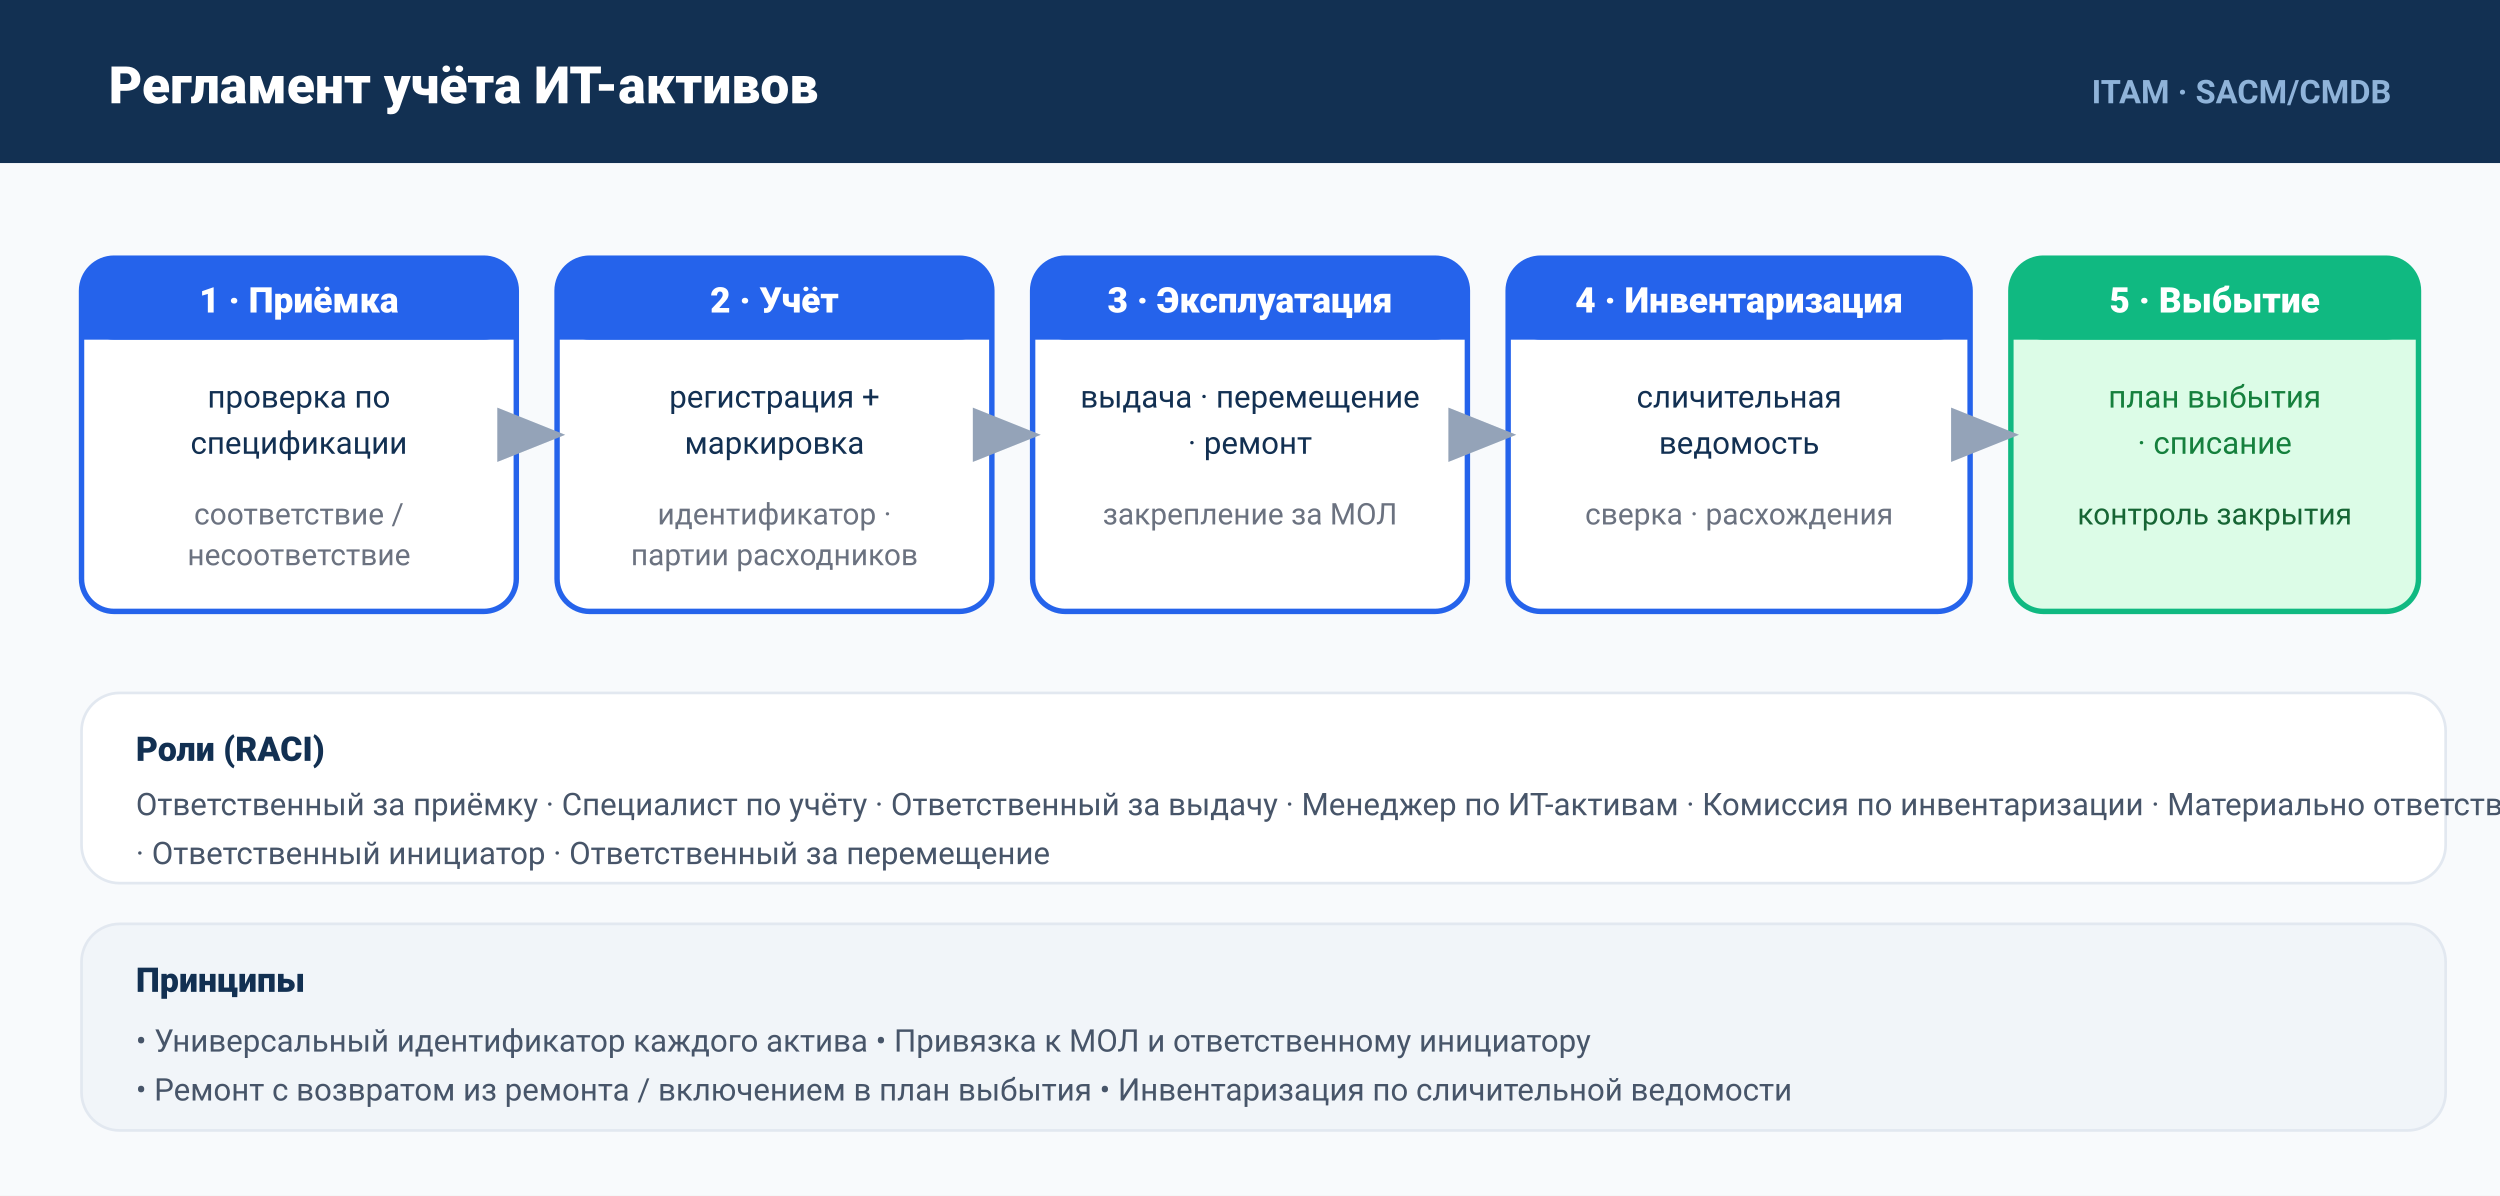
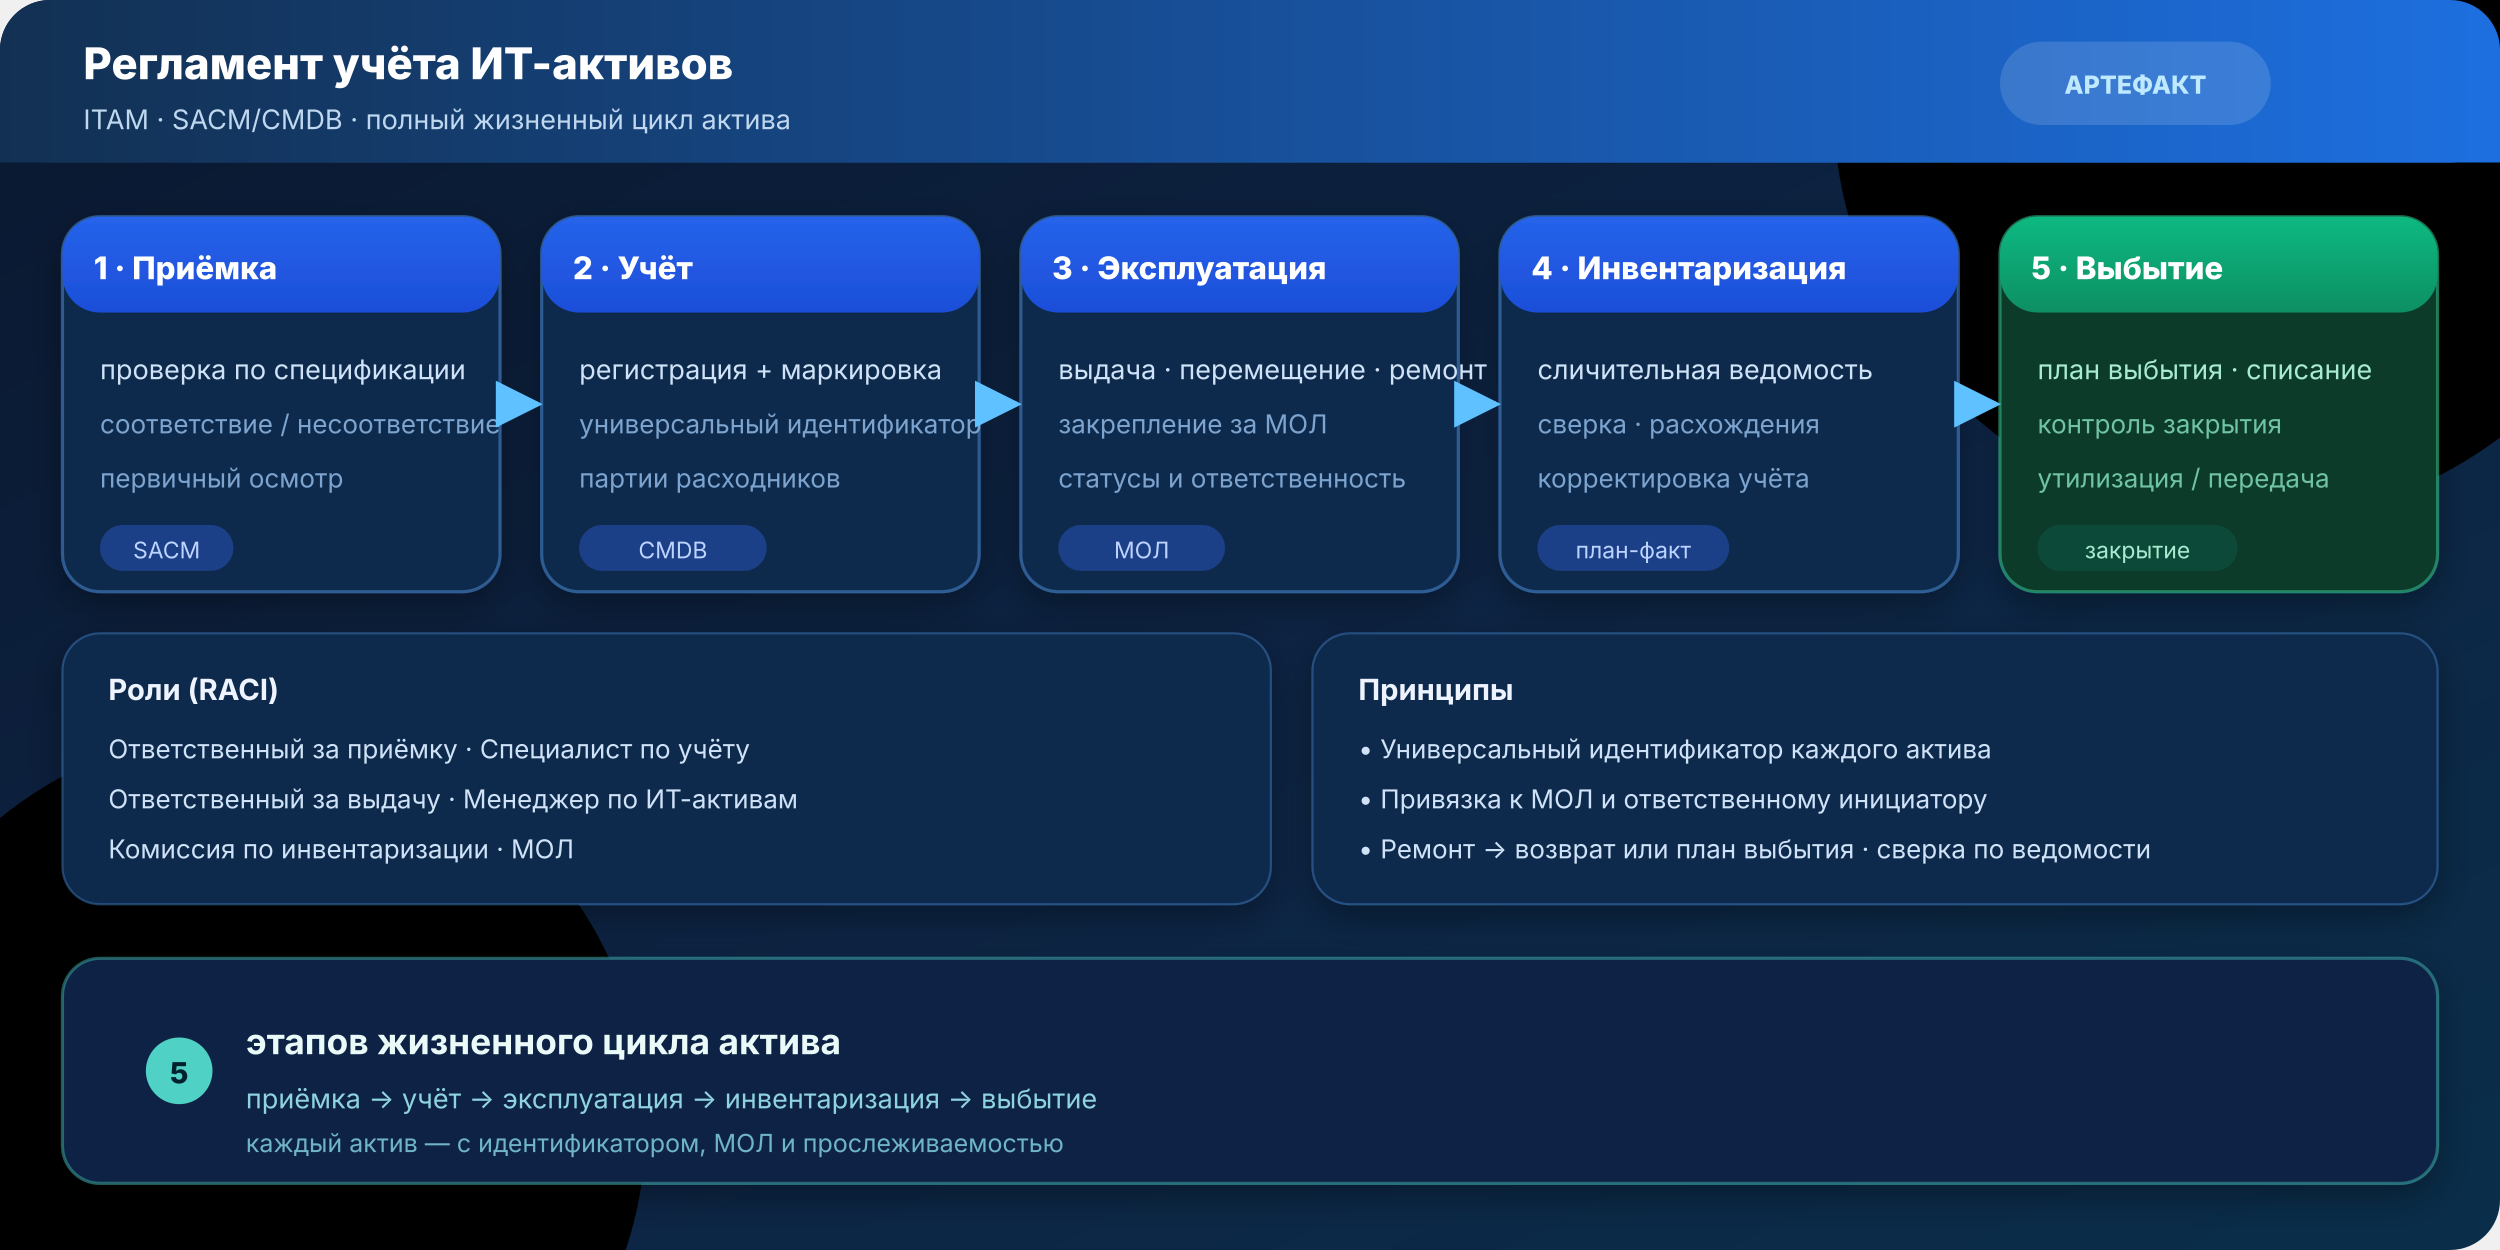
- <svg xmlns="http://www.w3.org/2000/svg" viewBox="0 0 920 440" font-family="system-ui,-apple-system,'Segoe UI',Roboto,sans-serif" role="img" aria-label="Регламент учёта ИТ-активов: жизненный цикл">
-   <rect width="920" height="440" fill="#F8FAFC" />
-   <rect x="0" y="0" width="920" height="60" fill="#123052" />
-   <text x="40" y="38" font-size="19" font-weight="800" fill="#fff">Регламент учёта ИТ-активов</text>
-   <text x="880" y="38" text-anchor="end" font-size="12" font-weight="700" fill="#8fb3d9">ITAM · SACM/CMDB</text>
-   <g font-size="12.5" fill="#123052" text-anchor="middle">
-     <rect x="30" y="95" width="160" height="130" rx="12" fill="#fff" stroke="#2563EB" stroke-width="2" />
-     <rect x="30" y="95" width="160" height="30" rx="12" fill="#2563EB" />
-     <rect x="30" y="112" width="160" height="13" fill="#2563EB" />
-     <text x="110" y="115" font-size="13" font-weight="800" fill="#fff">1 · Приёмка</text>
-     <text x="110" y="150" font-size="11.5">проверка по</text>
-     <text x="110" y="167" font-size="11.5">спецификации</text>
-     <text x="110" y="193" font-size="11" fill="#6B7280">соответствие /</text>
-     <text x="110" y="208" font-size="11" fill="#6B7280">несоответствие</text>
-     <rect x="205" y="95" width="160" height="130" rx="12" fill="#fff" stroke="#2563EB" stroke-width="2" />
-     <rect x="205" y="95" width="160" height="30" rx="12" fill="#2563EB" />
-     <rect x="205" y="112" width="160" height="13" fill="#2563EB" />
-     <text x="285" y="115" font-size="13" font-weight="800" fill="#fff">2 · Учёт</text>
-     <text x="285" y="150" font-size="11.5">регистрация +</text>
-     <text x="285" y="167" font-size="11.5">маркировка</text>
-     <text x="285" y="193" font-size="11" fill="#6B7280">идентификатор ·</text>
-     <text x="285" y="208" font-size="11" fill="#6B7280">партии расходников</text>
-     <rect x="380" y="95" width="160" height="130" rx="12" fill="#fff" stroke="#2563EB" stroke-width="2" />
-     <rect x="380" y="95" width="160" height="30" rx="12" fill="#2563EB" />
-     <rect x="380" y="112" width="160" height="13" fill="#2563EB" />
-     <text x="460" y="115" font-size="13" font-weight="800" fill="#fff">3 · Эксплуатация</text>
-     <text x="460" y="150" font-size="11.5">выдача · перемещение</text>
-     <text x="460" y="167" font-size="11.5">· ремонт</text>
-     <text x="460" y="193" font-size="11" fill="#6B7280">закрепление за МОЛ</text>
-     <rect x="555" y="95" width="170" height="130" rx="12" fill="#fff" stroke="#2563EB" stroke-width="2" />
-     <rect x="555" y="95" width="170" height="30" rx="12" fill="#2563EB" />
-     <rect x="555" y="112" width="170" height="13" fill="#2563EB" />
-     <text x="640" y="115" font-size="13" font-weight="800" fill="#fff">4 · Инвентаризация</text>
-     <text x="640" y="150" font-size="11.5">сличительная</text>
-     <text x="640" y="167" font-size="11.5">ведомость</text>
-     <text x="640" y="193" font-size="11" fill="#6B7280">сверка · расхождения</text>
-     <rect x="740" y="95" width="150" height="130" rx="12" fill="#DCFCE7" stroke="#10B981" stroke-width="2" />
-     <rect x="740" y="95" width="150" height="30" rx="12" fill="#10B981" />
-     <rect x="740" y="112" width="150" height="13" fill="#10B981" />
-     <text x="815" y="115" font-size="13" font-weight="800" fill="#fff">5 · Выбытие</text>
-     <text x="815" y="150" font-size="11.5" fill="#15803D">план выбытия</text>
-     <text x="815" y="167" font-size="11.5" fill="#15803D">· списание</text>
-     <text x="815" y="193" font-size="11" fill="#166534">контроль закрытия</text>
-   </g>
-   <g stroke="#94A3B8" stroke-width="2.5" fill="none">
-     <path d="M190 160 H203" marker-end="url(#b)" />
-     <path d="M365 160 H378" marker-end="url(#b)" />
-     <path d="M540 160 H553" marker-end="url(#b)" />
-     <path d="M725 160 H738" marker-end="url(#b)" />
-   </g>
+ <svg xmlns="http://www.w3.org/2000/svg" width="1200" height="600" viewBox="0 0 1200 600" role="img" aria-label="Регламент учёта ИТ-активов: жизненный цикл">
  <defs>
-     <marker id="b" markerWidth="10" markerHeight="8" refX="8" refY="4" orient="auto">
-       <path d="M0 0 L10 4 L0 8 z" fill="#94A3B8" />
+     <linearGradient id="bgG" x1="0" y1="0" x2="1" y2="1">
+       <stop offset="0" stop-color="#0a1830" />
+       <stop offset="0.55" stop-color="#0d2444" />
+       <stop offset="1" stop-color="#0a2e4a" />
+     </linearGradient>
+     <linearGradient id="hdG" x1="0" y1="0" x2="1" y2="0">
+       <stop offset="0" stop-color="#123052" />
+       <stop offset="1" stop-color="#1d6fe0" />
+     </linearGradient>
+     <linearGradient id="stpB" x1="0" y1="0" x2="0" y2="1">
+       <stop offset="0" stop-color="#2563eb" />
+       <stop offset="1" stop-color="#1d4ed8" />
+     </linearGradient>
+     <linearGradient id="stpA" x1="0" y1="0" x2="0" y2="1">
+       <stop offset="0" stop-color="#10b981" />
+       <stop offset="1" stop-color="#0a8f63" />
+     </linearGradient>
+     <filter id="sh" x="-20%" y="-20%" width="140%" height="140%">
+       <feDropShadow dx="0" dy="6" stdDeviation="9" flood-color="#000" flood-opacity=".35" />
+     </filter>
+     <marker id="arA" markerWidth="9" markerHeight="9" refX="8" refY="4.5" orient="auto">
+       <path d="M0,0 L9,4.5 L0,9 z" fill="#5fc1ff" />
    </marker>
  </defs>
-   <rect x="30" y="255" width="870" height="70" rx="14" fill="#fff" stroke="#E2E8F0" />
-   <text x="50" y="280" font-size="12.5" font-weight="800" fill="#123052">Роли (RACI)</text>
-   <text x="50" y="300" font-size="11.5" fill="#475569">Ответственный за приёмку · Специалист по учёту · Ответственный за выдачу · Менеджер по ИТ-активам · Комиссия по инвентаризации · Материально ответственное лицо (МОЛ)</text>
-   <text x="50" y="318" font-size="11.5" fill="#475569">· Ответственный инициатор · Ответственный за перемещение</text>
-   <rect x="30" y="340" width="870" height="76" rx="14" fill="#F1F5F9" stroke="#E2E8F0" />
-   <text x="50" y="365" font-size="12.5" font-weight="800" fill="#123052">Принципы</text>
-   <g font-size="11.5" fill="#475569">
-     <text x="50" y="387">• Универсальный идентификатор каждого актива  • Привязка к МОЛ и ответственному инициатору</text>
-     <text x="50" y="405">• Ремонт с возвратом из ремонта / включением в план выбытия  • Инвентаризация по сличительной ведомости</text>
+   <rect width="1200" height="600" rx="24" fill="url(#bgG)" />
+   <circle cx="1080" cy="50" r="200" fill="oklch(0.7 0.14 250 / .13)" />
+   <circle cx="120" cy="540" r="190" fill="oklch(0.7 0.15 190 / .1)" />
+   <rect x="0" y="0" width="1200" height="78" rx="24" fill="url(#hdG)" />
+   <rect x="0" y="54" width="1200" height="24" fill="url(#hdG)" />
+   <text x="40" y="38" font-size="21" font-weight="800" fill="#fff" font-family="Inter,system-ui,sans-serif">Регламент учёта ИТ-активов</text>
+   <text x="40" y="62" font-size="13" fill="#bfd8f0" font-family="Inter,system-ui,sans-serif">ITAM · SACM/CMDB · полный жизненный цикл актива</text>
+   <rect x="960" y="20" width="130" height="40" rx="20" fill="#ffffff" opacity=".14" />
+   <text x="1025" y="45" text-anchor="middle" font-size="12" font-weight="800" fill="#bfe9ff" font-family="Inter,system-ui,sans-serif">АРТЕФАКТ</text>
+   <g filter="url(#sh)" font-family="Inter,system-ui,sans-serif">
+     <rect x="30" y="104" width="210" height="180" rx="18" fill="#0f2b4d" stroke="rgba(90,167,255,.4)" stroke-width="1.5" />
+     <rect x="30" y="104" width="210" height="46" rx="18" fill="url(#stpB)" />
+     <text x="45" y="134" font-size="15" font-weight="800" fill="#fff">1 · Приёмка</text>
+     <text x="48" y="182" font-size="13" fill="#cfe2f7">проверка по спецификации</text>
+     <text x="48" y="208" font-size="12.5" fill="#7ca4cf">соответствие / несоответствие</text>
+     <text x="48" y="234" font-size="12.5" fill="#7ca4cf">первичный осмотр</text>
+     <rect x="48" y="252" width="64" height="22" rx="11" fill="#1d3f88" />
+     <text x="80" y="268" text-anchor="middle" font-size="11" fill="#bcd4ff">SACM</text>
+     <rect x="260" y="104" width="210" height="180" rx="18" fill="#0f2b4d" stroke="rgba(90,167,255,.4)" stroke-width="1.5" />
+     <rect x="260" y="104" width="210" height="46" rx="18" fill="url(#stpB)" />
+     <text x="275" y="134" font-size="15" font-weight="800" fill="#fff">2 · Учёт</text>
+     <text x="278" y="182" font-size="13" fill="#cfe2f7">регистрация + маркировка</text>
+     <text x="278" y="208" font-size="12.5" fill="#7ca4cf">универсальный идентификатор</text>
+     <text x="278" y="234" font-size="12.5" fill="#7ca4cf">партии расходников</text>
+     <rect x="278" y="252" width="90" height="22" rx="11" fill="#1d3f88" />
+     <text x="323" y="268" text-anchor="middle" font-size="11" fill="#bcd4ff">CMDB</text>
+     <rect x="490" y="104" width="210" height="180" rx="18" fill="#0f2b4d" stroke="rgba(90,167,255,.4)" stroke-width="1.5" />
+     <rect x="490" y="104" width="210" height="46" rx="18" fill="url(#stpB)" />
+     <text x="505" y="134" font-size="15" font-weight="800" fill="#fff">3 · Эксплуатация</text>
+     <text x="508" y="182" font-size="13" fill="#cfe2f7">выдача · перемещение · ремонт</text>
+     <text x="508" y="208" font-size="12.5" fill="#7ca4cf">закрепление за МОЛ</text>
+     <text x="508" y="234" font-size="12.5" fill="#7ca4cf">статусы и ответственность</text>
+     <rect x="508" y="252" width="80" height="22" rx="11" fill="#1d3f88" />
+     <text x="548" y="268" text-anchor="middle" font-size="11" fill="#bcd4ff">МОЛ</text>
+     <rect x="720" y="104" width="220" height="180" rx="18" fill="#0f2b4d" stroke="rgba(90,167,255,.4)" stroke-width="1.5" />
+     <rect x="720" y="104" width="220" height="46" rx="18" fill="url(#stpB)" />
+     <text x="735" y="134" font-size="15" font-weight="800" fill="#fff">4 · Инвентаризация</text>
+     <text x="738" y="182" font-size="13" fill="#cfe2f7">сличительная ведомость</text>
+     <text x="738" y="208" font-size="12.5" fill="#7ca4cf">сверка · расхождения</text>
+     <text x="738" y="234" font-size="12.5" fill="#7ca4cf">корректировка учёта</text>
+     <rect x="738" y="252" width="92" height="22" rx="11" fill="#1d3f88" />
+     <text x="784" y="268" text-anchor="middle" font-size="11" fill="#bcd4ff">план-факт</text>
+     <rect x="960" y="104" width="210" height="180" rx="18" fill="#0d3a2c" stroke="rgba(63,224,160,.45)" stroke-width="1.5" />
+     <rect x="960" y="104" width="210" height="46" rx="18" fill="url(#stpA)" />
+     <text x="975" y="134" font-size="15" font-weight="800" fill="#fff">5 · Выбытие</text>
+     <text x="978" y="182" font-size="13" fill="#a7ecd0">план выбытия · списание</text>
+     <text x="978" y="208" font-size="12.5" fill="#6fc4a3">контроль закрытия</text>
+     <text x="978" y="234" font-size="12.5" fill="#6fc4a3">утилизация / передача</text>
+     <rect x="978" y="252" width="96" height="22" rx="11" fill="#0d4a38" />
+     <text x="1026" y="268" text-anchor="middle" font-size="11" fill="#a7ecd0">закрытие</text>
+   </g>
+   <g stroke="#5fc1ff" stroke-width="2.5" fill="none">
+     <line x1="240" y1="194" x2="258" y2="194" marker-end="url(#arA)" />
+     <line x1="470" y1="194" x2="488" y2="194" marker-end="url(#arA)" />
+     <line x1="700" y1="194" x2="718" y2="194" marker-end="url(#arA)" />
+     <line x1="940" y1="194" x2="958" y2="194" marker-end="url(#arA)" />
+   </g>
+   <g filter="url(#sh)" font-family="Inter,system-ui,sans-serif">
+     <rect x="30" y="304" width="580" height="130" rx="18" fill="#0f2b4d" stroke="rgba(90,167,255,.3)" />
+     <text x="52" y="336" font-size="14" font-weight="700" fill="#eef4ff">Роли (RACI)</text>
+     <text x="52" y="364" font-size="12.5" fill="#cfe2f7">Ответственный за приёмку · Специалист по учёту</text>
+     <text x="52" y="388" font-size="12.5" fill="#cfe2f7">Ответственный за выдачу · Менеджер по ИТ-активам</text>
+     <text x="52" y="412" font-size="12.5" fill="#cfe2f7">Комиссия по инвентаризации · МОЛ</text>
+   </g>
+   <g filter="url(#sh)" font-family="Inter,system-ui,sans-serif">
+     <rect x="630" y="304" width="540" height="130" rx="18" fill="#0f2b4d" stroke="rgba(90,167,255,.3)" />
+     <text x="652" y="336" font-size="14" font-weight="700" fill="#eef4ff">Принципы</text>
+     <text x="652" y="364" font-size="12.5" fill="#cfe2f7">• Универсальный идентификатор каждого актива</text>
+     <text x="652" y="388" font-size="12.5" fill="#cfe2f7">• Привязка к МОЛ и ответственному инициатору</text>
+     <text x="652" y="412" font-size="12.5" fill="#cfe2f7">• Ремонт → возврат или план выбытия · сверка по ведомости</text>
+   </g>
+   <g filter="url(#sh)">
+     <rect x="30" y="460" width="1140" height="108" rx="18" fill="#0d2444" stroke="rgba(79,209,197,.4)" stroke-width="1.5" />
+     <circle cx="86" cy="514" r="16" fill="#4fd1c5" />
+     <text x="86" y="520" text-anchor="middle" font-size="14" font-weight="800" fill="#06212e" font-family="Inter,system-ui,sans-serif">5</text>
+     <text x="118" y="506" font-size="17" font-weight="700" fill="#eafaf9" font-family="Inter,system-ui,sans-serif">этапов жизненного цикла актива</text>
+     <text x="118" y="532" font-size="13" fill="#8fd3e0" font-family="Inter,system-ui,sans-serif">приёмка → учёт → эксплуатация → инвентаризация → выбытие</text>
+     <text x="118" y="553" font-size="12" fill="#6fb4c8" font-family="Inter,system-ui,sans-serif">каждый актив — с идентификатором, МОЛ и прослеживаемостью</text>
  </g>
</svg>
